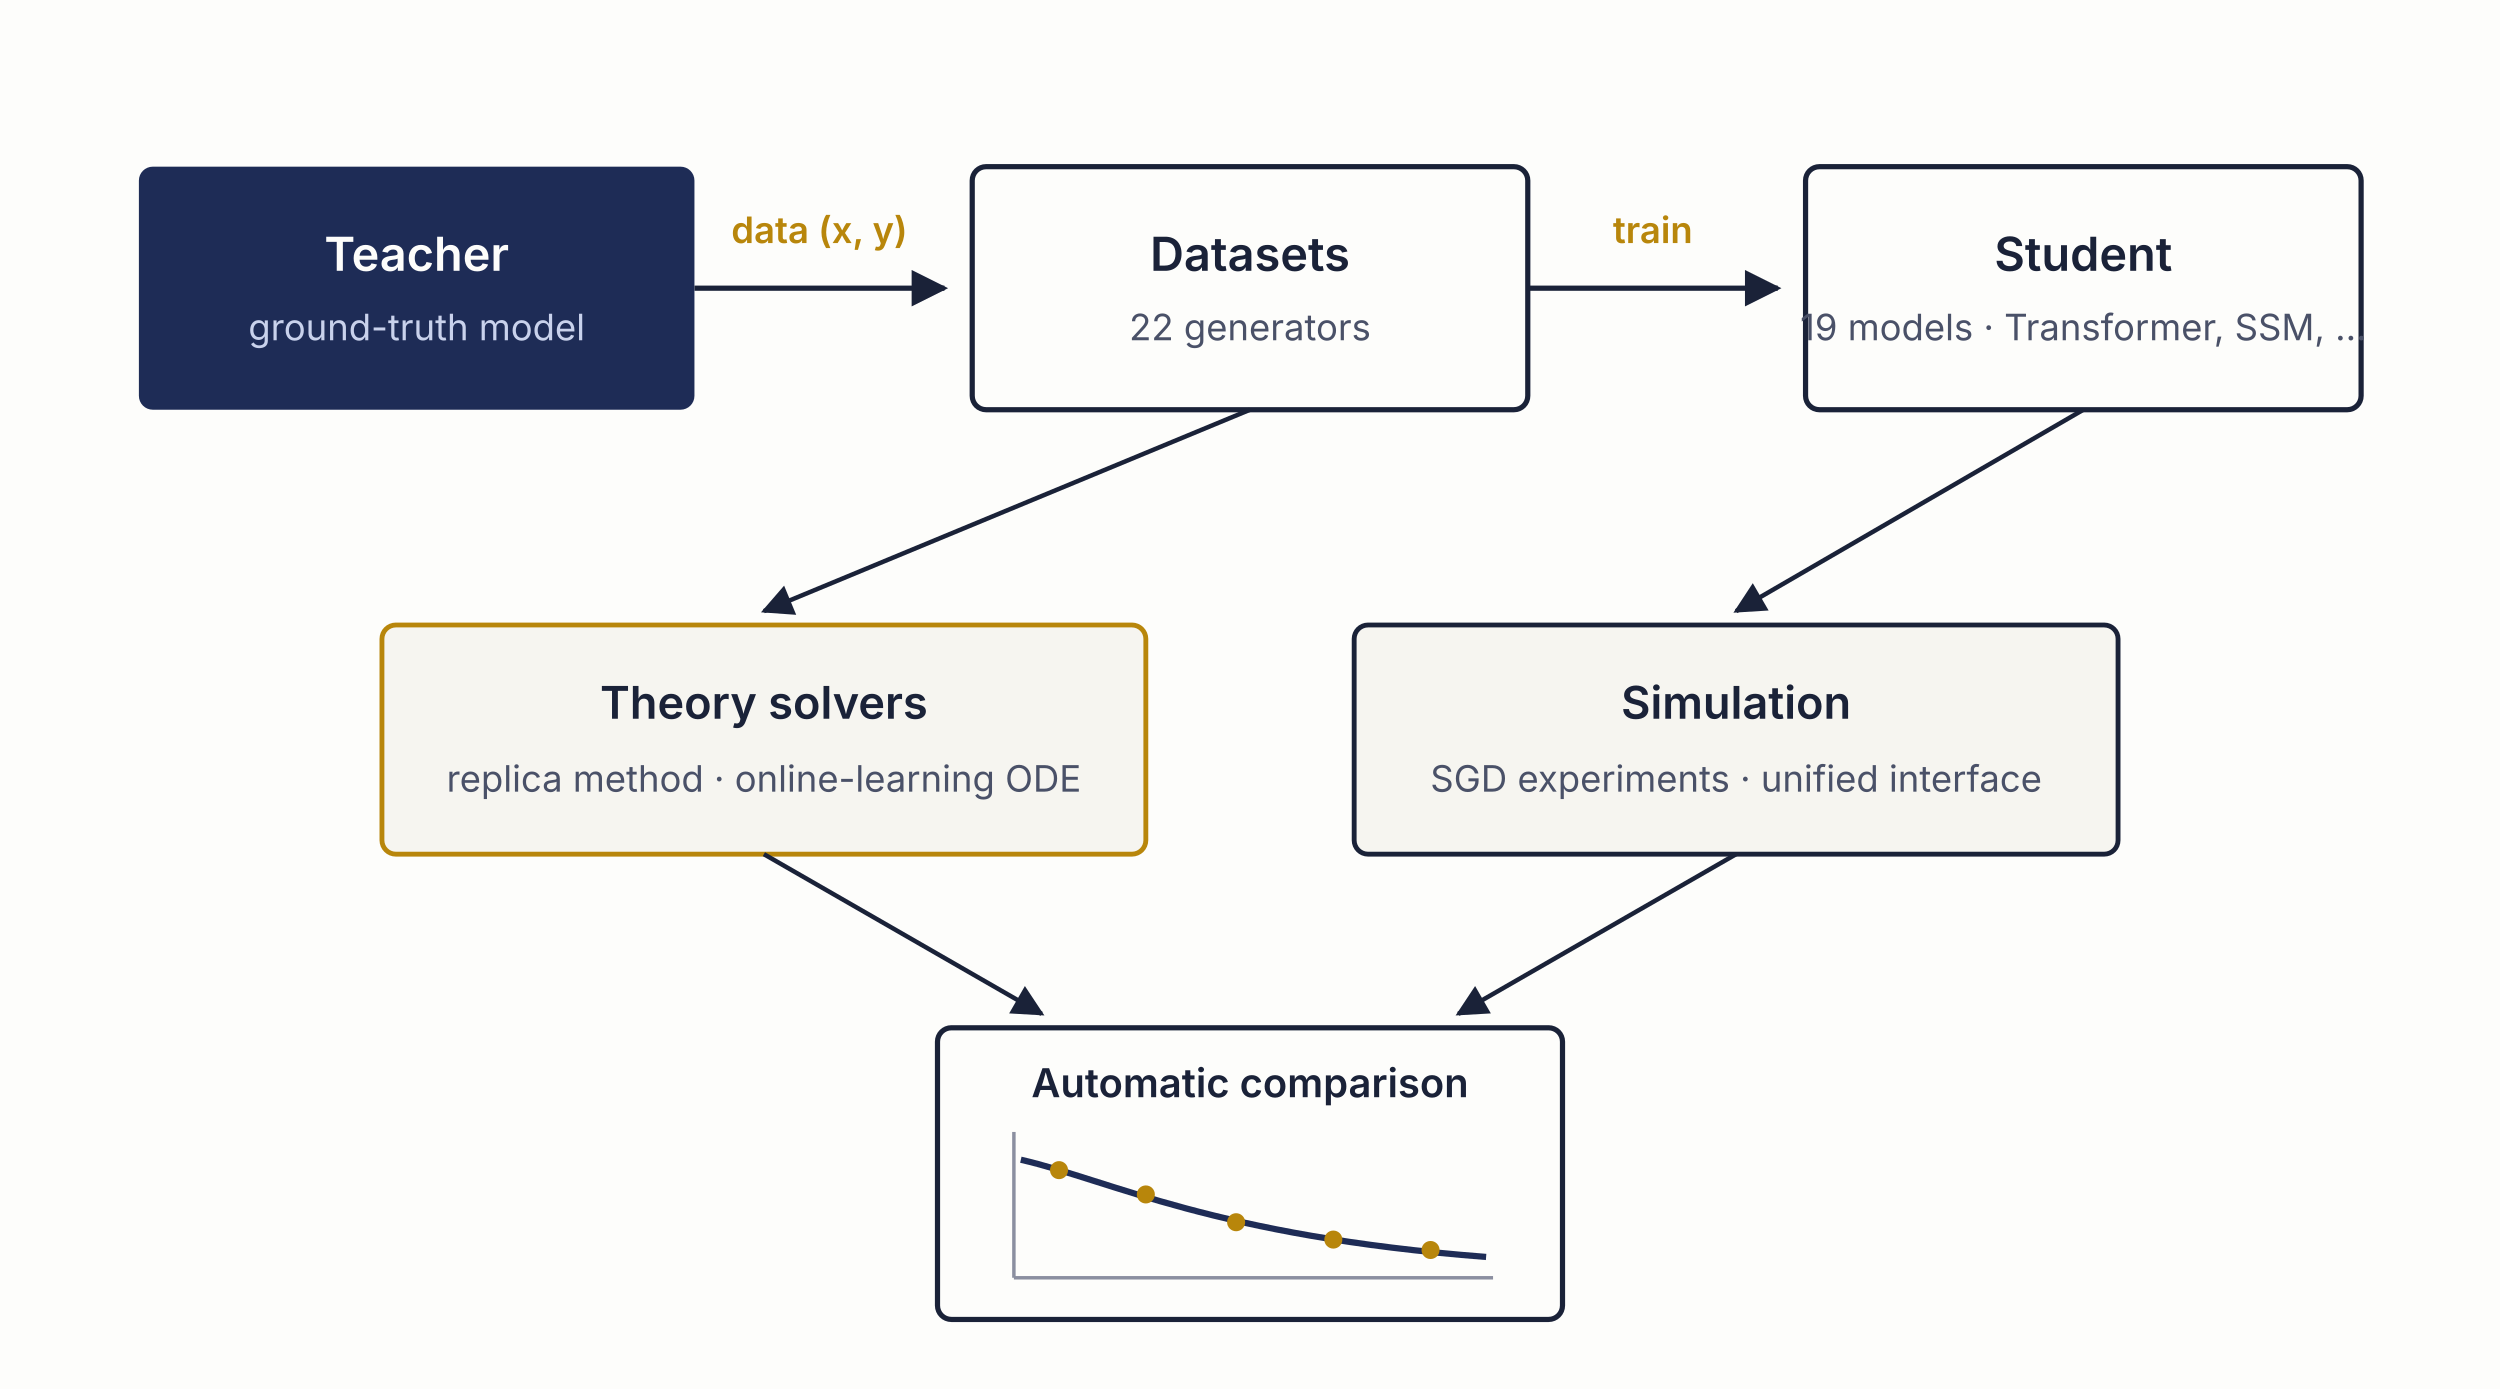
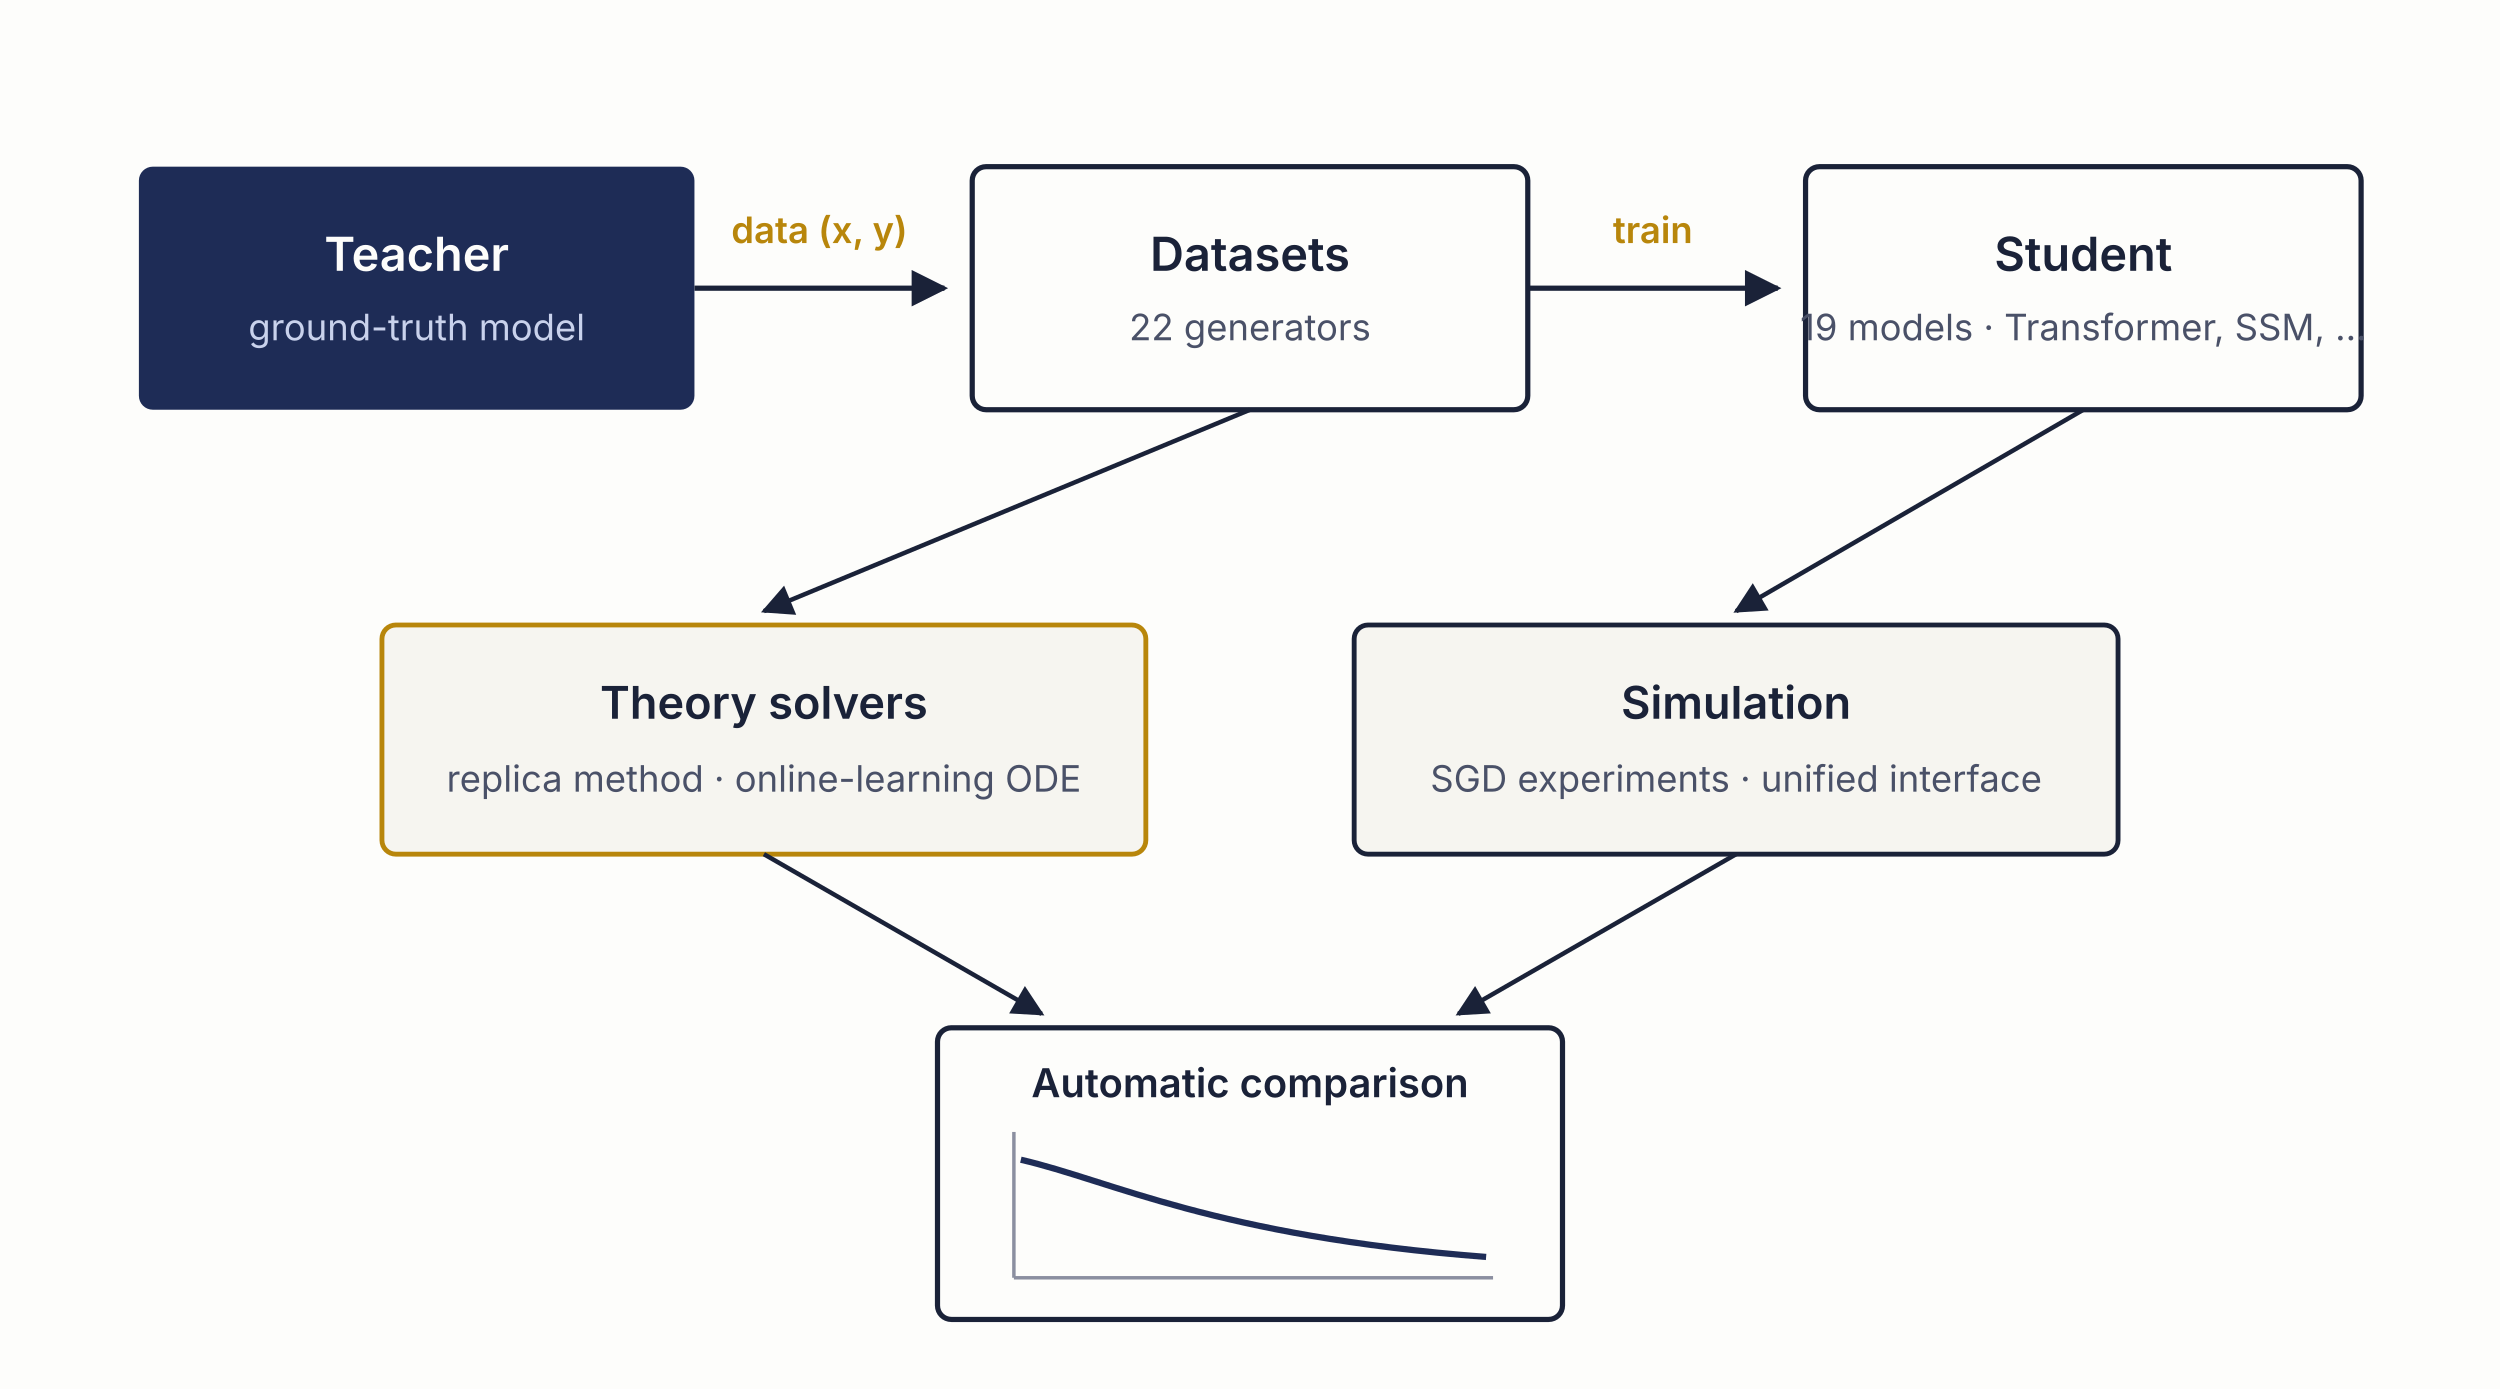
<svg xmlns="http://www.w3.org/2000/svg" viewBox="0 0 720 400" font-family="Inter, 'Noto Sans JP', sans-serif">
  <defs>
    <marker id="arrow3" viewBox="0 0 10 10" refX="9" refY="5" markerWidth="7" markerHeight="7" orient="auto-start-reverse">
      <path d="M 0 0 L 10 5 L 0 10 z" fill="#1a2238" />
    </marker>
  </defs>
+   <style>
+     @media (prefers-reduced-motion: reduce) { * { animation: none !important; } }
+     .curve { stroke-dasharray: 160; animation: draw 6s ease-in-out infinite; }
+     @keyframes draw { 0% { stroke-dashoffset: 160; } 45%, 100% { stroke-dashoffset: 0; } }
+     .pt { opacity: 0; animation: pop 6s ease-in-out infinite; }
+     .p1 { animation-delay: 0.5s; } .p2 { animation-delay: 1s; } .p3 { animation-delay: 1.5s; }
+     .p4 { animation-delay: 2s; } .p5 { animation-delay: 2.5s; }
+     @keyframes pop { 0% { opacity: 0; } 12%, 90% { opacity: 1; } 100% { opacity: 0; } }
+   </style>
  <rect width="720" height="400" fill="#fdfdfb" />
  <rect x="40" y="48" width="160" height="70" rx="4" fill="#1e2c56" />
  <text x="120" y="78" text-anchor="middle" font-size="13.5" font-weight="600" fill="#fdfdfb">Teacher</text>
  <text x="120" y="98" text-anchor="middle" font-size="10.5" fill="#c9d2ec">ground-truth model</text>
  <line x1="200" y1="83" x2="272" y2="83" stroke="#1a2238" stroke-width="1.5" marker-end="url(#arrow3)" />
  <text x="236" y="70" text-anchor="middle" font-size="10.5" fill="#b8860b" font-weight="600">data (x, y)</text>
  <rect x="280" y="48" width="160" height="70" rx="4" fill="none" stroke="#1a2238" stroke-width="1.5" />
  <text x="360" y="78" text-anchor="middle" font-size="13.5" font-weight="600" fill="#1a2238">Datasets</text>
  <text x="360" y="98" text-anchor="middle" font-size="10.5" fill="#4a5168">22 generators</text>
  <line x1="440" y1="83" x2="512" y2="83" stroke="#1a2238" stroke-width="1.5" marker-end="url(#arrow3)" />
  <text x="476" y="70" text-anchor="middle" font-size="10.5" fill="#b8860b" font-weight="600">train</text>
  <rect x="520" y="48" width="160" height="70" rx="4" fill="none" stroke="#1a2238" stroke-width="1.5" />
  <text x="600" y="78" text-anchor="middle" font-size="13.5" font-weight="600" fill="#1a2238">Student</text>
  <text x="600" y="98" text-anchor="middle" font-size="10.5" fill="#4a5168">19 models · Transformer, SSM, ...</text>
  <line x1="360" y1="118" x2="220" y2="176" stroke="#1a2238" stroke-width="1.3" marker-end="url(#arrow3)" />
  <line x1="600" y1="118" x2="500" y2="176" stroke="#1a2238" stroke-width="1.3" marker-end="url(#arrow3)" />
  <rect x="110" y="180" width="220" height="66" rx="4" fill="#f6f5f0" stroke="#b8860b" stroke-width="1.4" />
  <text x="220" y="207" text-anchor="middle" font-size="13" font-weight="600" fill="#1a2238">Theory solvers</text>
  <text x="220" y="228" text-anchor="middle" font-size="10.5" fill="#4a5168">replica method · online-learning ODE</text>
  <rect x="390" y="180" width="220" height="66" rx="4" fill="#f6f5f0" stroke="#1a2238" stroke-width="1.4" />
  <text x="500" y="207" text-anchor="middle" font-size="13" font-weight="600" fill="#1a2238">Simulation</text>
  <text x="500" y="228" text-anchor="middle" font-size="10.5" fill="#4a5168">SGD experiments · unified interface</text>
  <line x1="220" y1="246" x2="300" y2="292" stroke="#1a2238" stroke-width="1.3" marker-end="url(#arrow3)" />
  <line x1="500" y1="246" x2="420" y2="292" stroke="#1a2238" stroke-width="1.3" marker-end="url(#arrow3)" />
  <rect x="270" y="296" width="180" height="84" rx="4" fill="none" stroke="#1a2238" stroke-width="1.5" />
  <text x="360" y="316" text-anchor="middle" font-size="11.5" font-weight="600" fill="#1a2238">Automatic comparison</text>
  <line x1="292" y1="368" x2="292" y2="326" stroke="#8b8fa0" stroke-width="1" />
  <line x1="292" y1="368" x2="430" y2="368" stroke="#8b8fa0" stroke-width="1" />
-   <path d="M 294 334 C 320 340, 350 356, 428 362" fill="none" stroke="#1e2c56" stroke-width="1.8" />
-   <circle cx="305" cy="337" r="2.6" fill="#b8860b" />
-   <circle cx="330" cy="344" r="2.6" fill="#b8860b" />
-   <circle cx="356" cy="352" r="2.6" fill="#b8860b" />
-   <circle cx="384" cy="357" r="2.6" fill="#b8860b" />
-   <circle cx="412" cy="360" r="2.6" fill="#b8860b" />
+   <path class="curve" d="M 294 334 C 320 340, 350 356, 428 362" fill="none" stroke="#1e2c56" stroke-width="1.8" />
+   <circle class="pt p1" cx="305" cy="337" r="2.6" fill="#b8860b" />
+   <circle class="pt p2" cx="330" cy="344" r="2.6" fill="#b8860b" />
+   <circle class="pt p3" cx="356" cy="352" r="2.6" fill="#b8860b" />
+   <circle class="pt p4" cx="384" cy="357" r="2.6" fill="#b8860b" />
+   <circle class="pt p5" cx="412" cy="360" r="2.6" fill="#b8860b" />
</svg>
